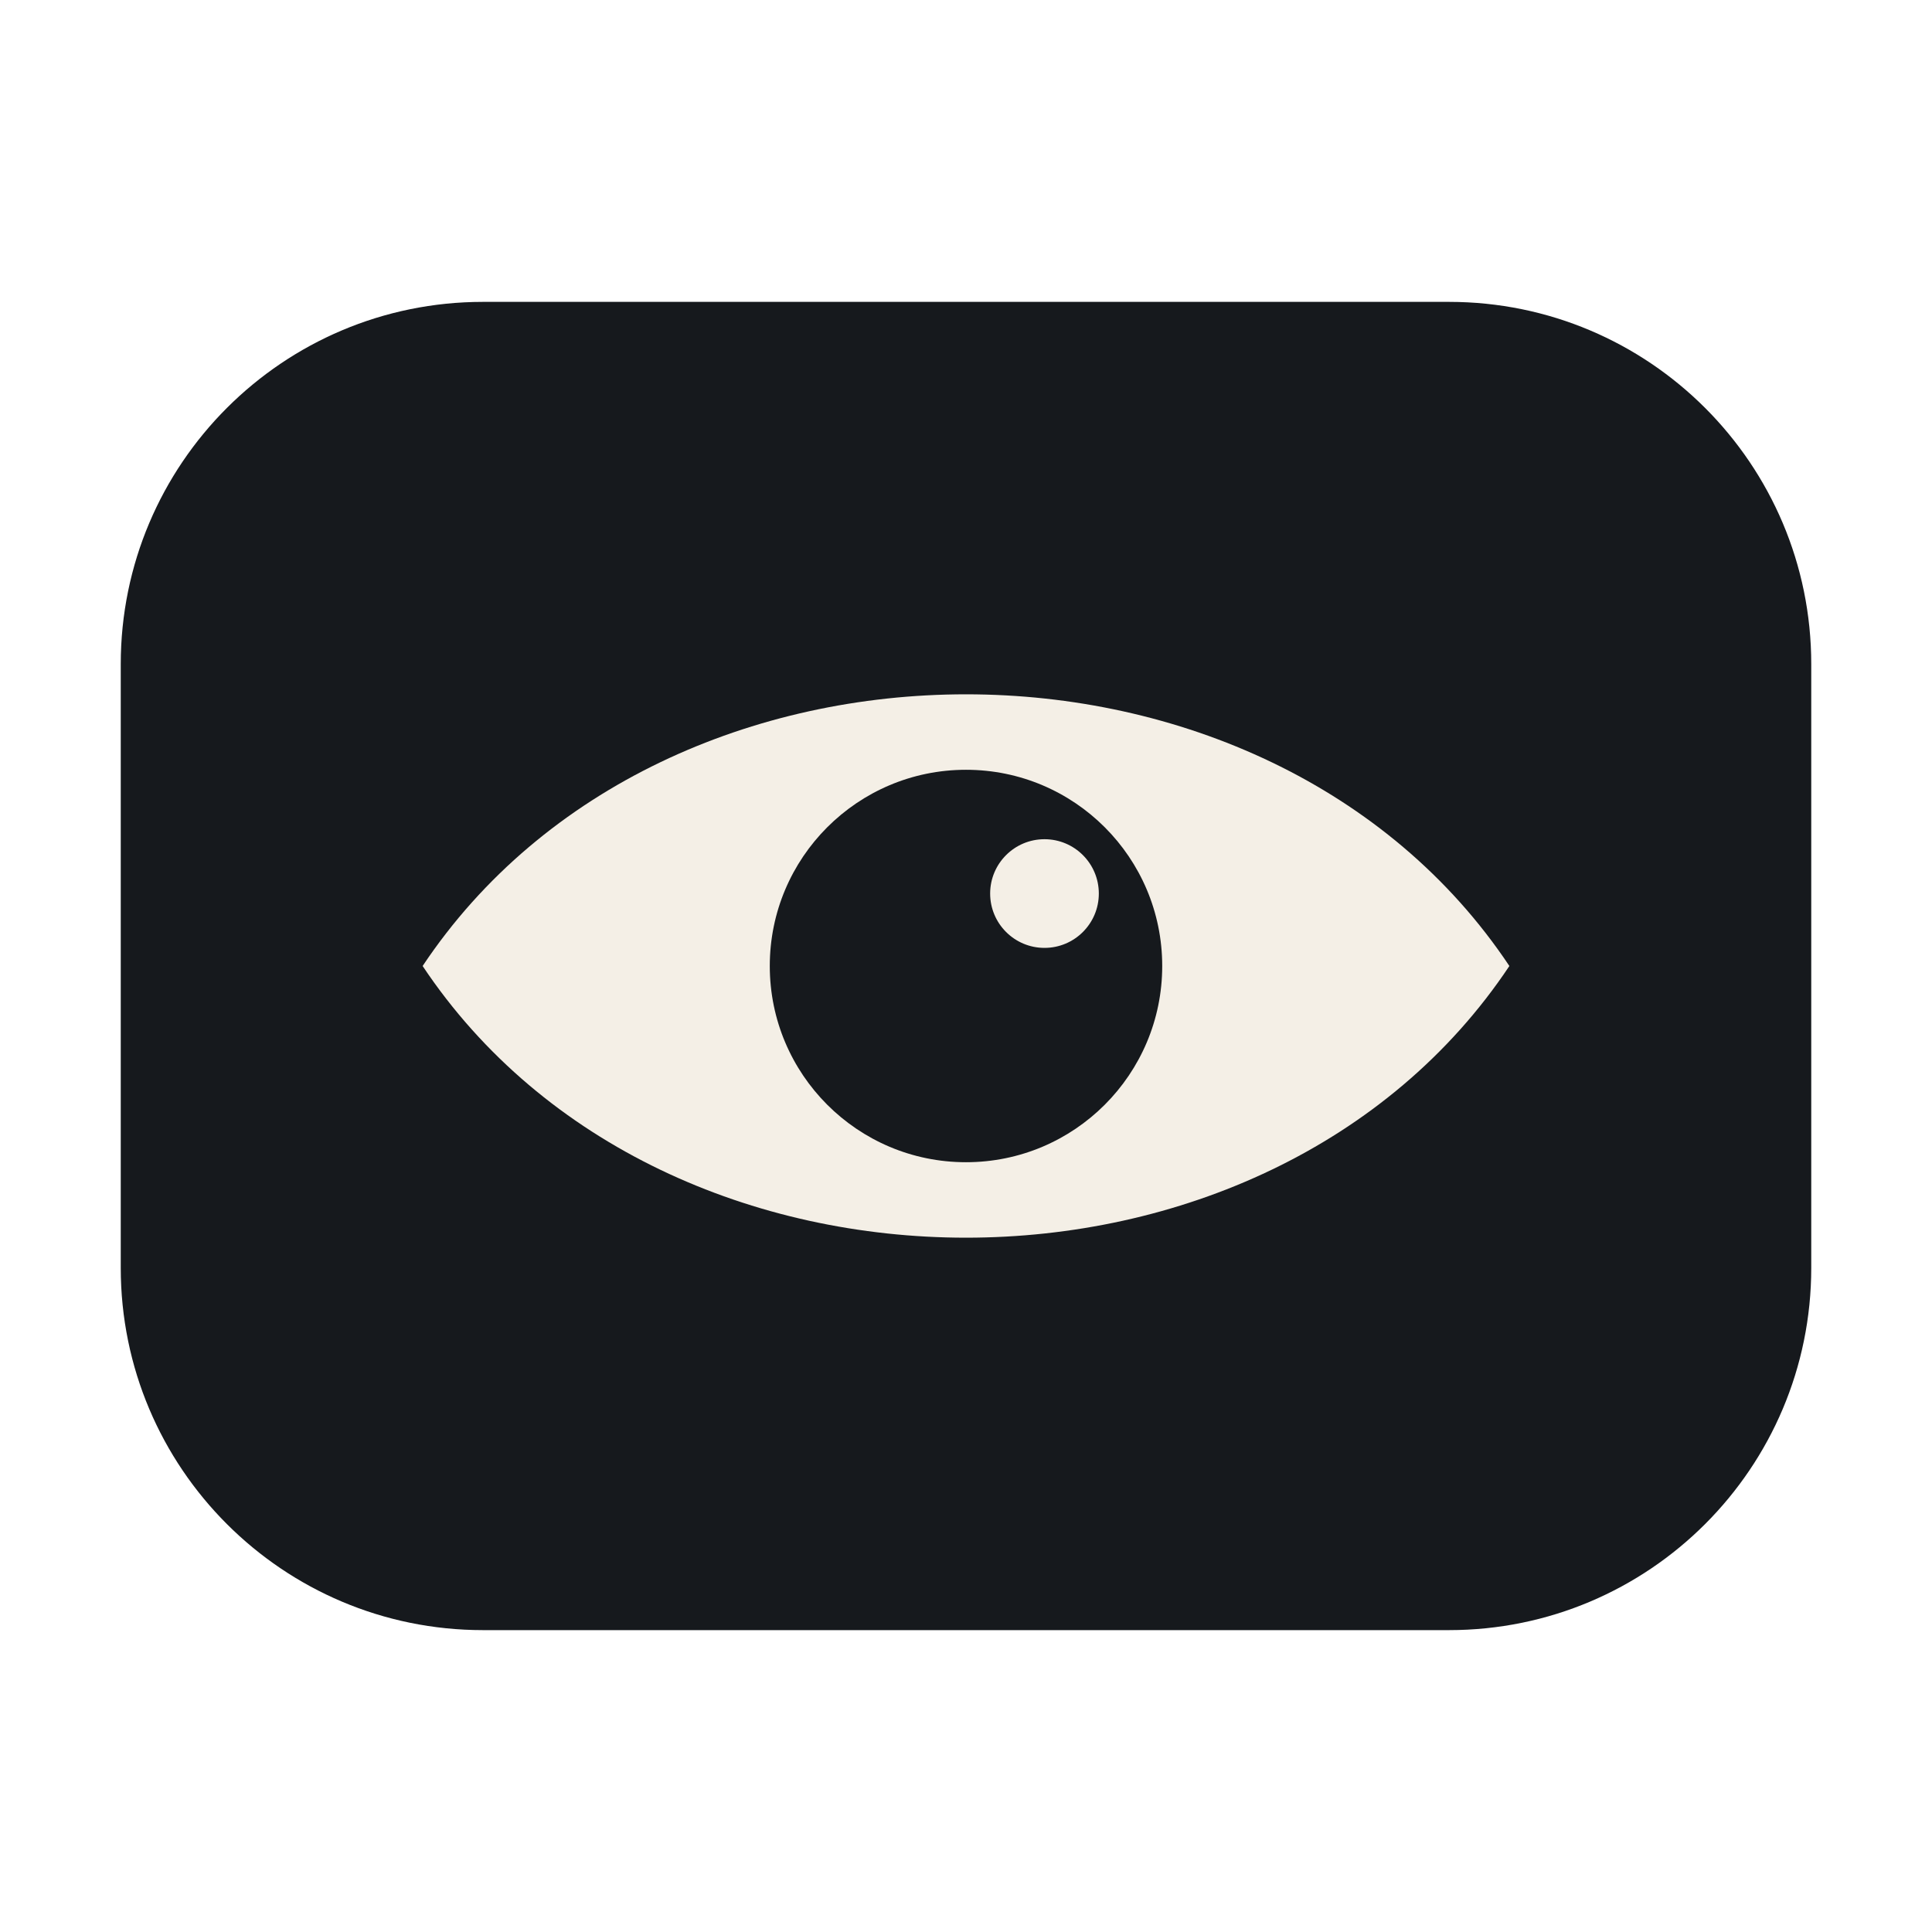
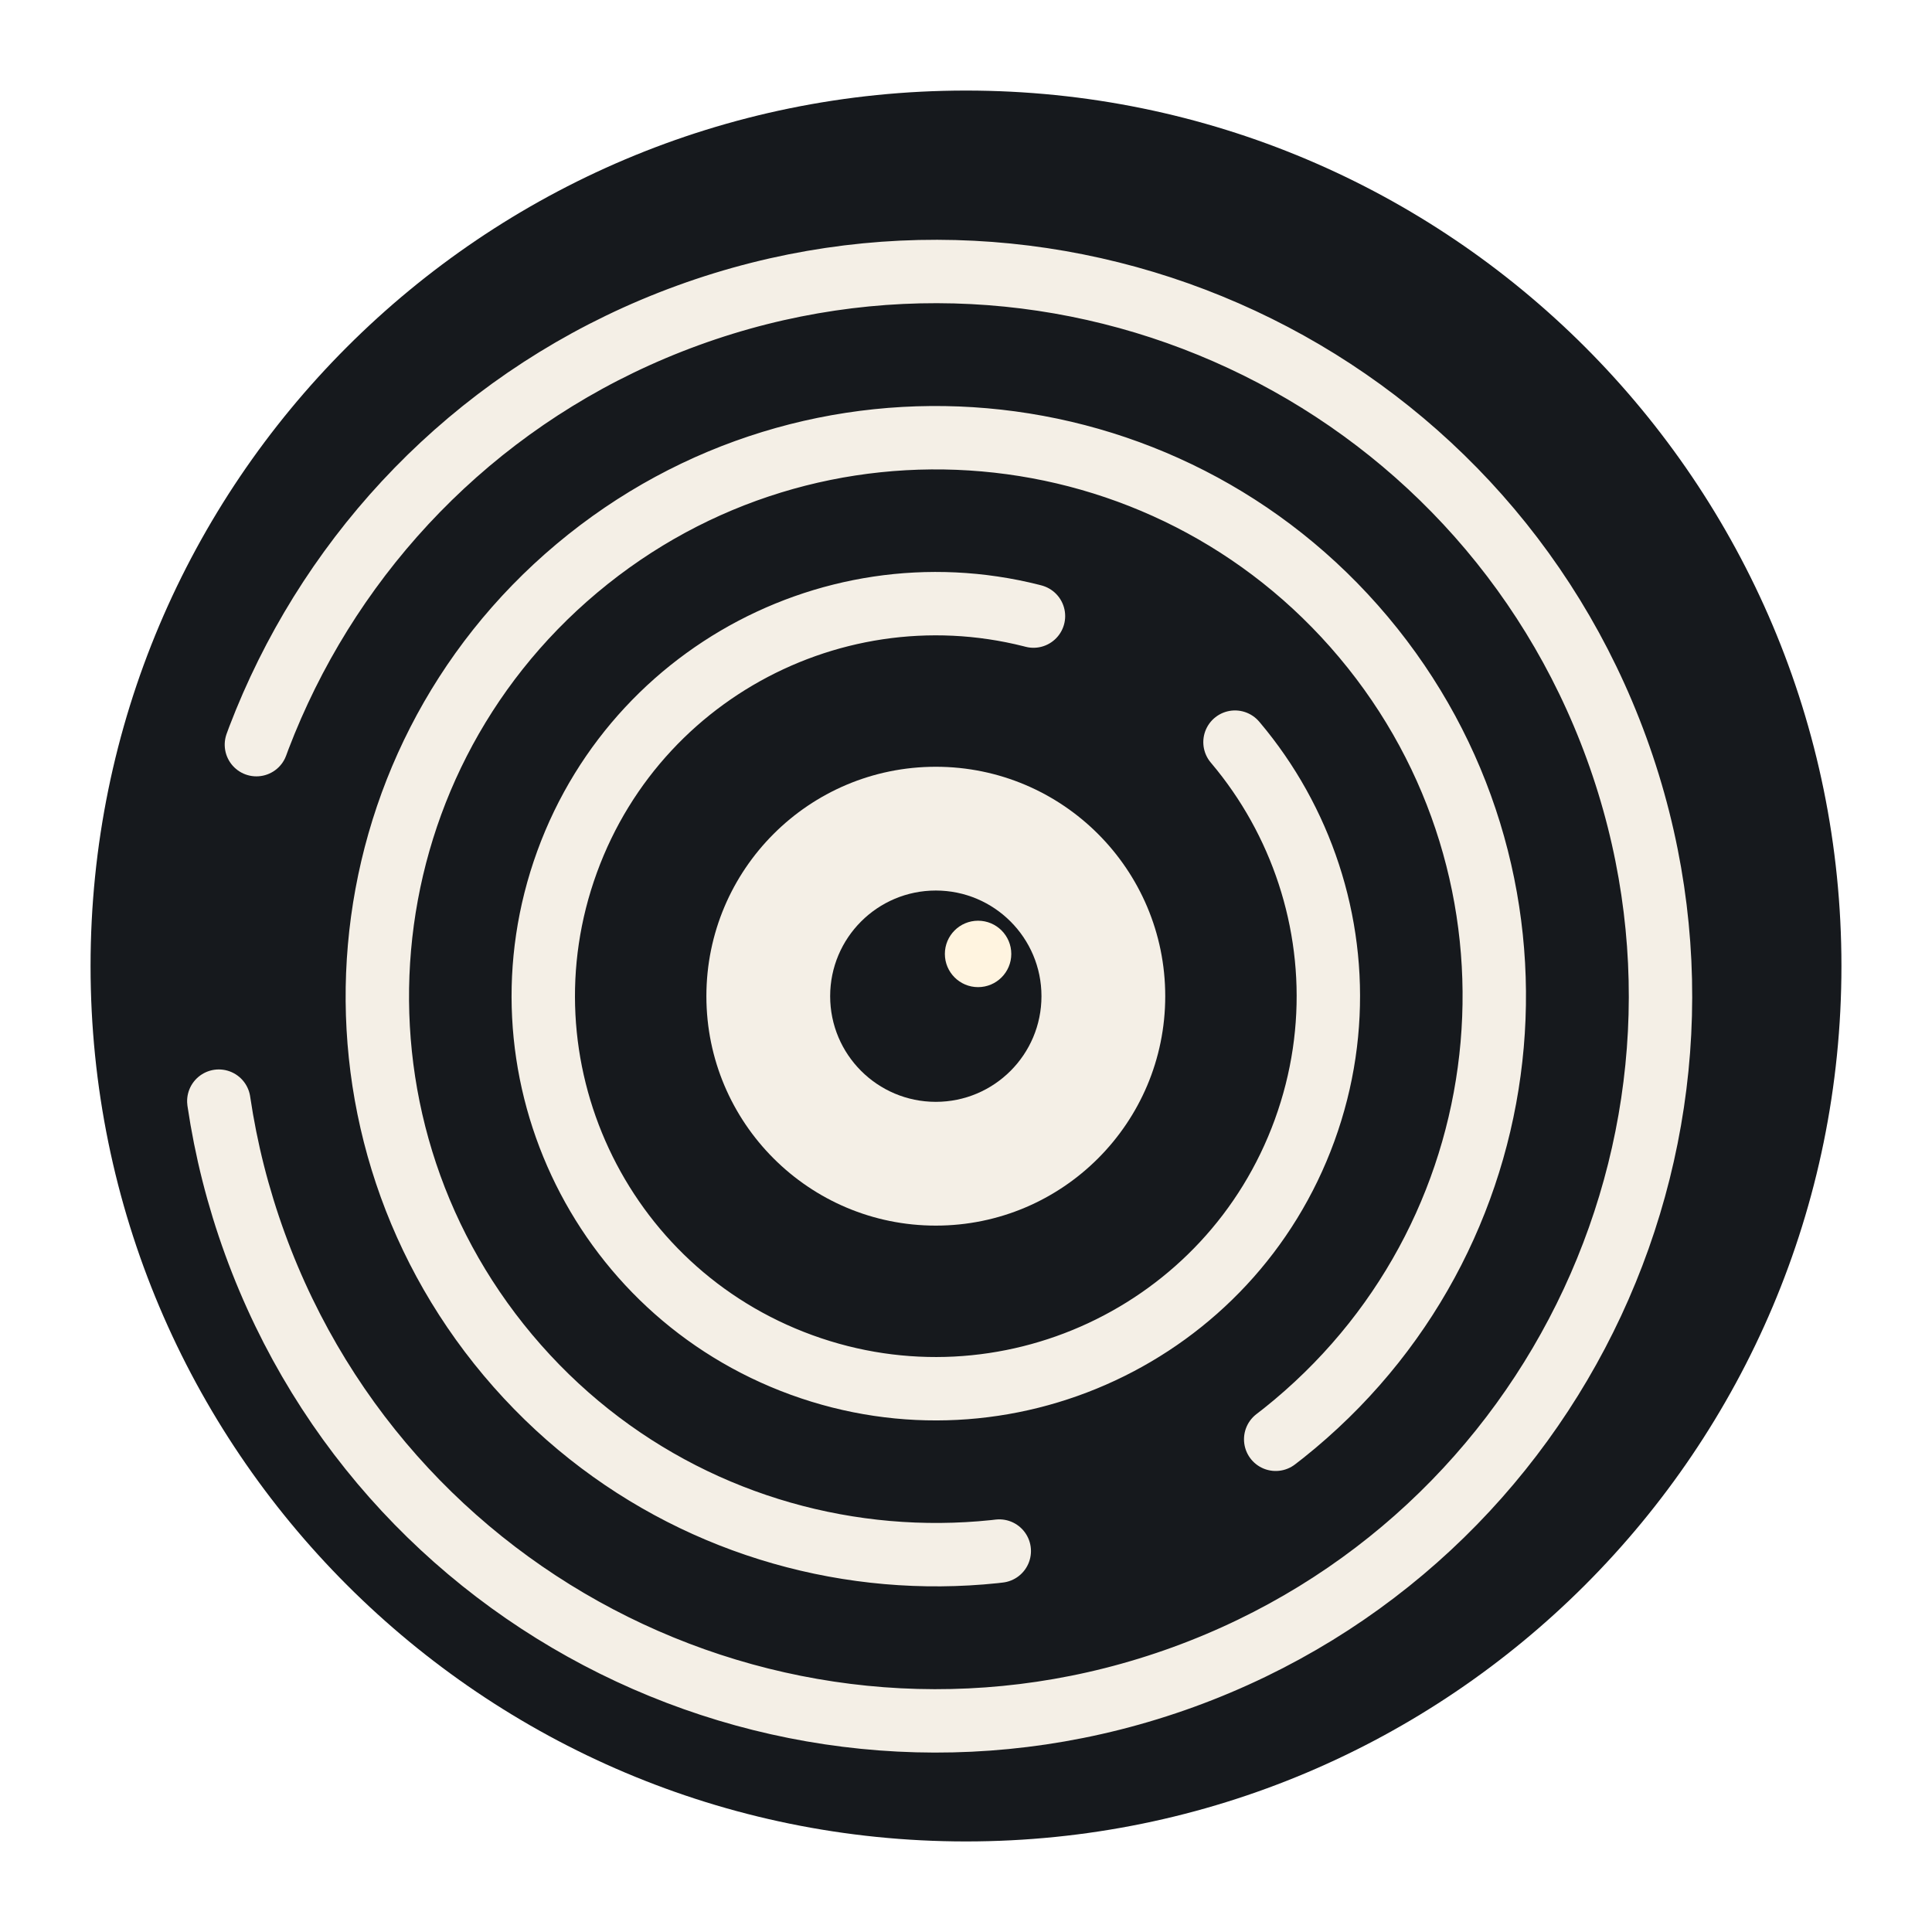
<svg xmlns="http://www.w3.org/2000/svg" viewBox="0 0 64 64" role="img" aria-label="Security Awareness Studio">
-   <rect x="4" y="10" width="56" height="44" rx="12" fill="#16191D" />
-   <path d="M14 32 C22 20, 42 20, 50 32 C42 44, 22 44, 14 32 Z" fill="#F4EFE6" />
-   <circle cx="32" cy="32" r="6.5" fill="#16191D" />
-   <circle cx="34.6" cy="29.6" r="1.8" fill="#F4EFE6" />
+   <circle cx="32" cy="32" r="29" fill="#16191D" />
+   <circle cx="31" cy="33" r="13" fill="none" stroke="#F4EFE6" stroke-width="2.1" stroke-linecap="round" stroke-dasharray="60 8" transform="rotate(20 31 33)" />
+   <circle cx="31" cy="33" r="18.5" fill="none" stroke="#F4EFE6" stroke-width="2.1" stroke-linecap="round" stroke-dasharray="88 10" transform="rotate(140 31 33)" />
+   <circle cx="31" cy="33" r="24" fill="none" stroke="#F4EFE6" stroke-width="2.1" stroke-linecap="round" stroke-dasharray="118 12" transform="rotate(250 31 33)" />
+   <circle cx="31" cy="33" r="7.6" fill="#F4EFE6" />
+   <circle cx="31" cy="33" r="3.5" fill="#16191D" />
+   <circle cx="32.4" cy="31.6" r="1.1" fill="#FFF4E0" />
</svg>
